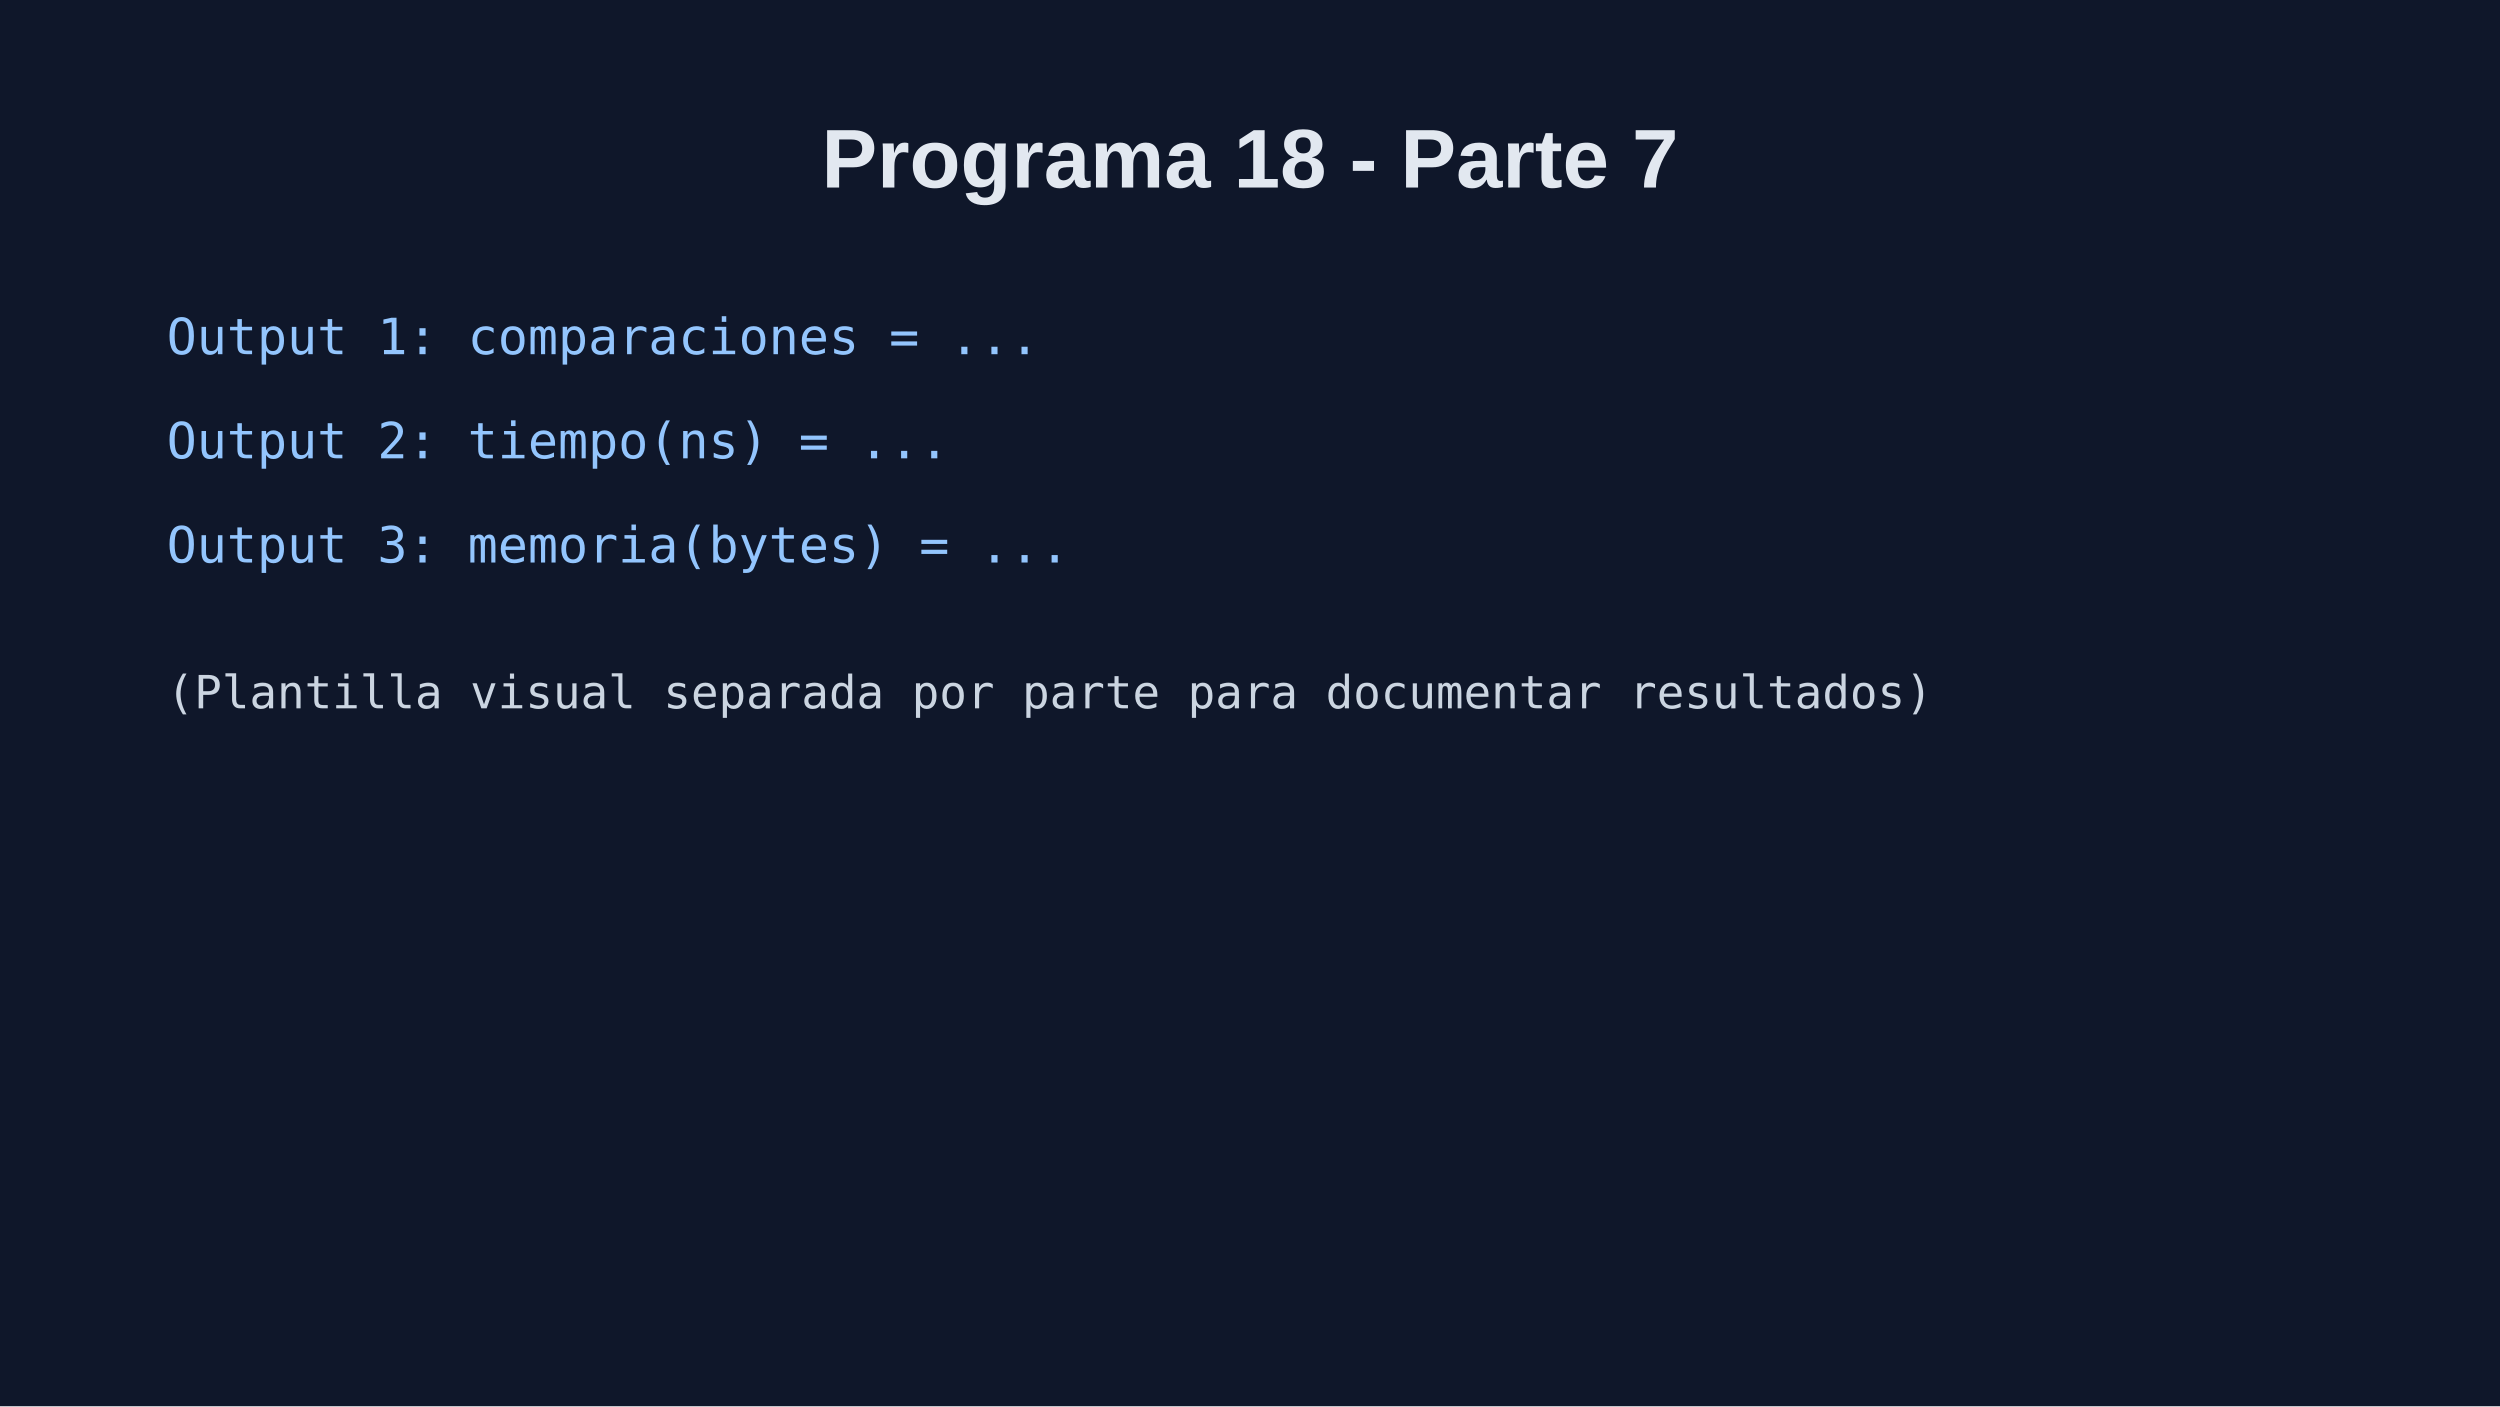
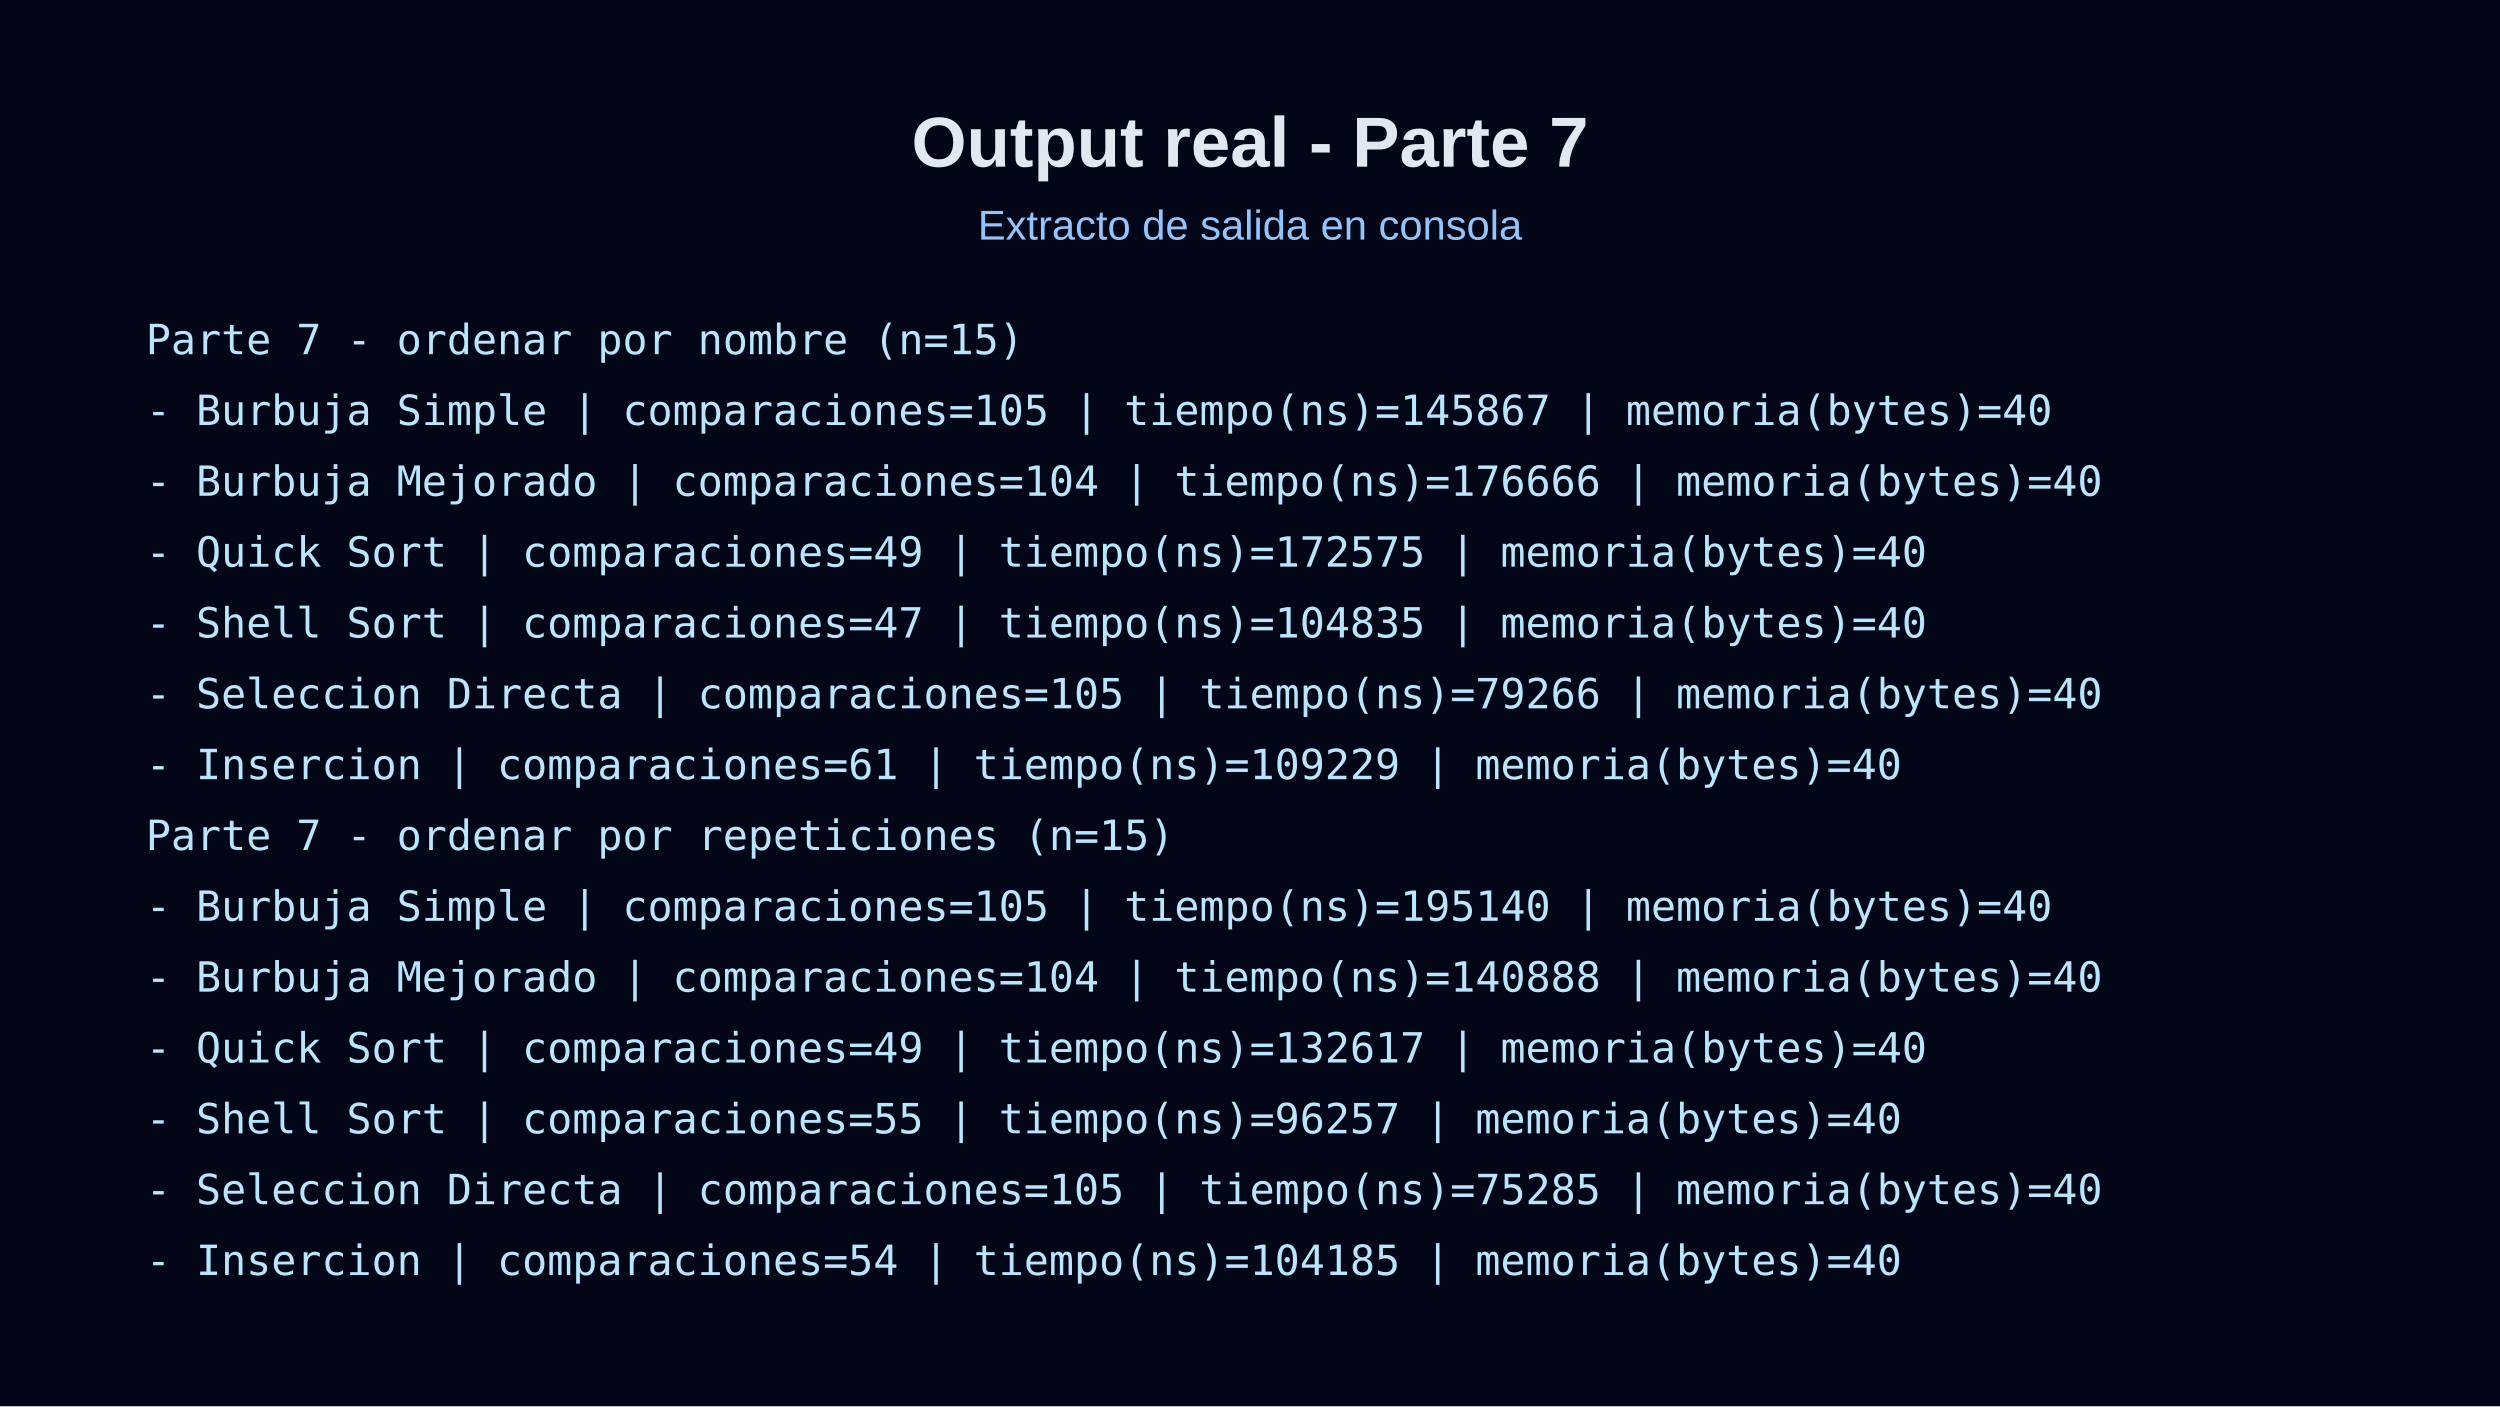
<svg xmlns="http://www.w3.org/2000/svg" width="1200" height="675" viewBox="0 0 1200 675" role="img" aria-labelledby="title desc">
-   <rect width="1200" height="675" fill="#0f172a" />
-   <text x="600" y="90" text-anchor="middle" fill="#e2e8f0" font-family="Arial" font-size="40" font-weight="700">Programa 18 - Parte 7</text>
-   <text x="80" y="170" fill="#93c5fd" font-family="monospace" font-size="24">Output 1: comparaciones = ...</text>
-   <text x="80" y="220" fill="#93c5fd" font-family="monospace" font-size="24">Output 2: tiempo(ns) = ...</text>
-   <text x="80" y="270" fill="#93c5fd" font-family="monospace" font-size="24">Output 3: memoria(bytes) = ...</text>
-   <text x="80" y="340" fill="#cbd5e1" font-family="monospace" font-size="22">(Plantilla visual separada por parte para documentar resultados)</text>
+   <rect width="1200" height="675" fill="#020617" />
+   <text x="600" y="80" text-anchor="middle" fill="#e2e8f0" font-family="Arial" font-size="34" font-weight="700">Output real - Parte 7</text>
+   <text x="600" y="115" text-anchor="middle" fill="#93c5fd" font-family="Arial" font-size="20">Extracto de salida en consola</text>
+   <text x="70" y="170" fill="#bae6fd" font-family="monospace" font-size="20">Parte 7 - ordenar por nombre (n=15)</text>
+   <text x="70" y="204" fill="#bae6fd" font-family="monospace" font-size="20">- Burbuja Simple | comparaciones=105 | tiempo(ns)=145867 | memoria(bytes)=40</text>
+   <text x="70" y="238" fill="#bae6fd" font-family="monospace" font-size="20">- Burbuja Mejorado | comparaciones=104 | tiempo(ns)=176666 | memoria(bytes)=40</text>
+   <text x="70" y="272" fill="#bae6fd" font-family="monospace" font-size="20">- Quick Sort | comparaciones=49 | tiempo(ns)=172575 | memoria(bytes)=40</text>
+   <text x="70" y="306" fill="#bae6fd" font-family="monospace" font-size="20">- Shell Sort | comparaciones=47 | tiempo(ns)=104835 | memoria(bytes)=40</text>
+   <text x="70" y="340" fill="#bae6fd" font-family="monospace" font-size="20">- Seleccion Directa | comparaciones=105 | tiempo(ns)=79266 | memoria(bytes)=40</text>
+   <text x="70" y="374" fill="#bae6fd" font-family="monospace" font-size="20">- Insercion | comparaciones=61 | tiempo(ns)=109229 | memoria(bytes)=40</text>
+   <text x="70" y="408" fill="#bae6fd" font-family="monospace" font-size="20">Parte 7 - ordenar por repeticiones (n=15)</text>
+   <text x="70" y="442" fill="#bae6fd" font-family="monospace" font-size="20">- Burbuja Simple | comparaciones=105 | tiempo(ns)=195140 | memoria(bytes)=40</text>
+   <text x="70" y="476" fill="#bae6fd" font-family="monospace" font-size="20">- Burbuja Mejorado | comparaciones=104 | tiempo(ns)=140888 | memoria(bytes)=40</text>
+   <text x="70" y="510" fill="#bae6fd" font-family="monospace" font-size="20">- Quick Sort | comparaciones=49 | tiempo(ns)=132617 | memoria(bytes)=40</text>
+   <text x="70" y="544" fill="#bae6fd" font-family="monospace" font-size="20">- Shell Sort | comparaciones=55 | tiempo(ns)=96257 | memoria(bytes)=40</text>
+   <text x="70" y="578" fill="#bae6fd" font-family="monospace" font-size="20">- Seleccion Directa | comparaciones=105 | tiempo(ns)=75285 | memoria(bytes)=40</text>
+   <text x="70" y="612" fill="#bae6fd" font-family="monospace" font-size="20">- Insercion | comparaciones=54 | tiempo(ns)=104185 | memoria(bytes)=40</text>
</svg>
